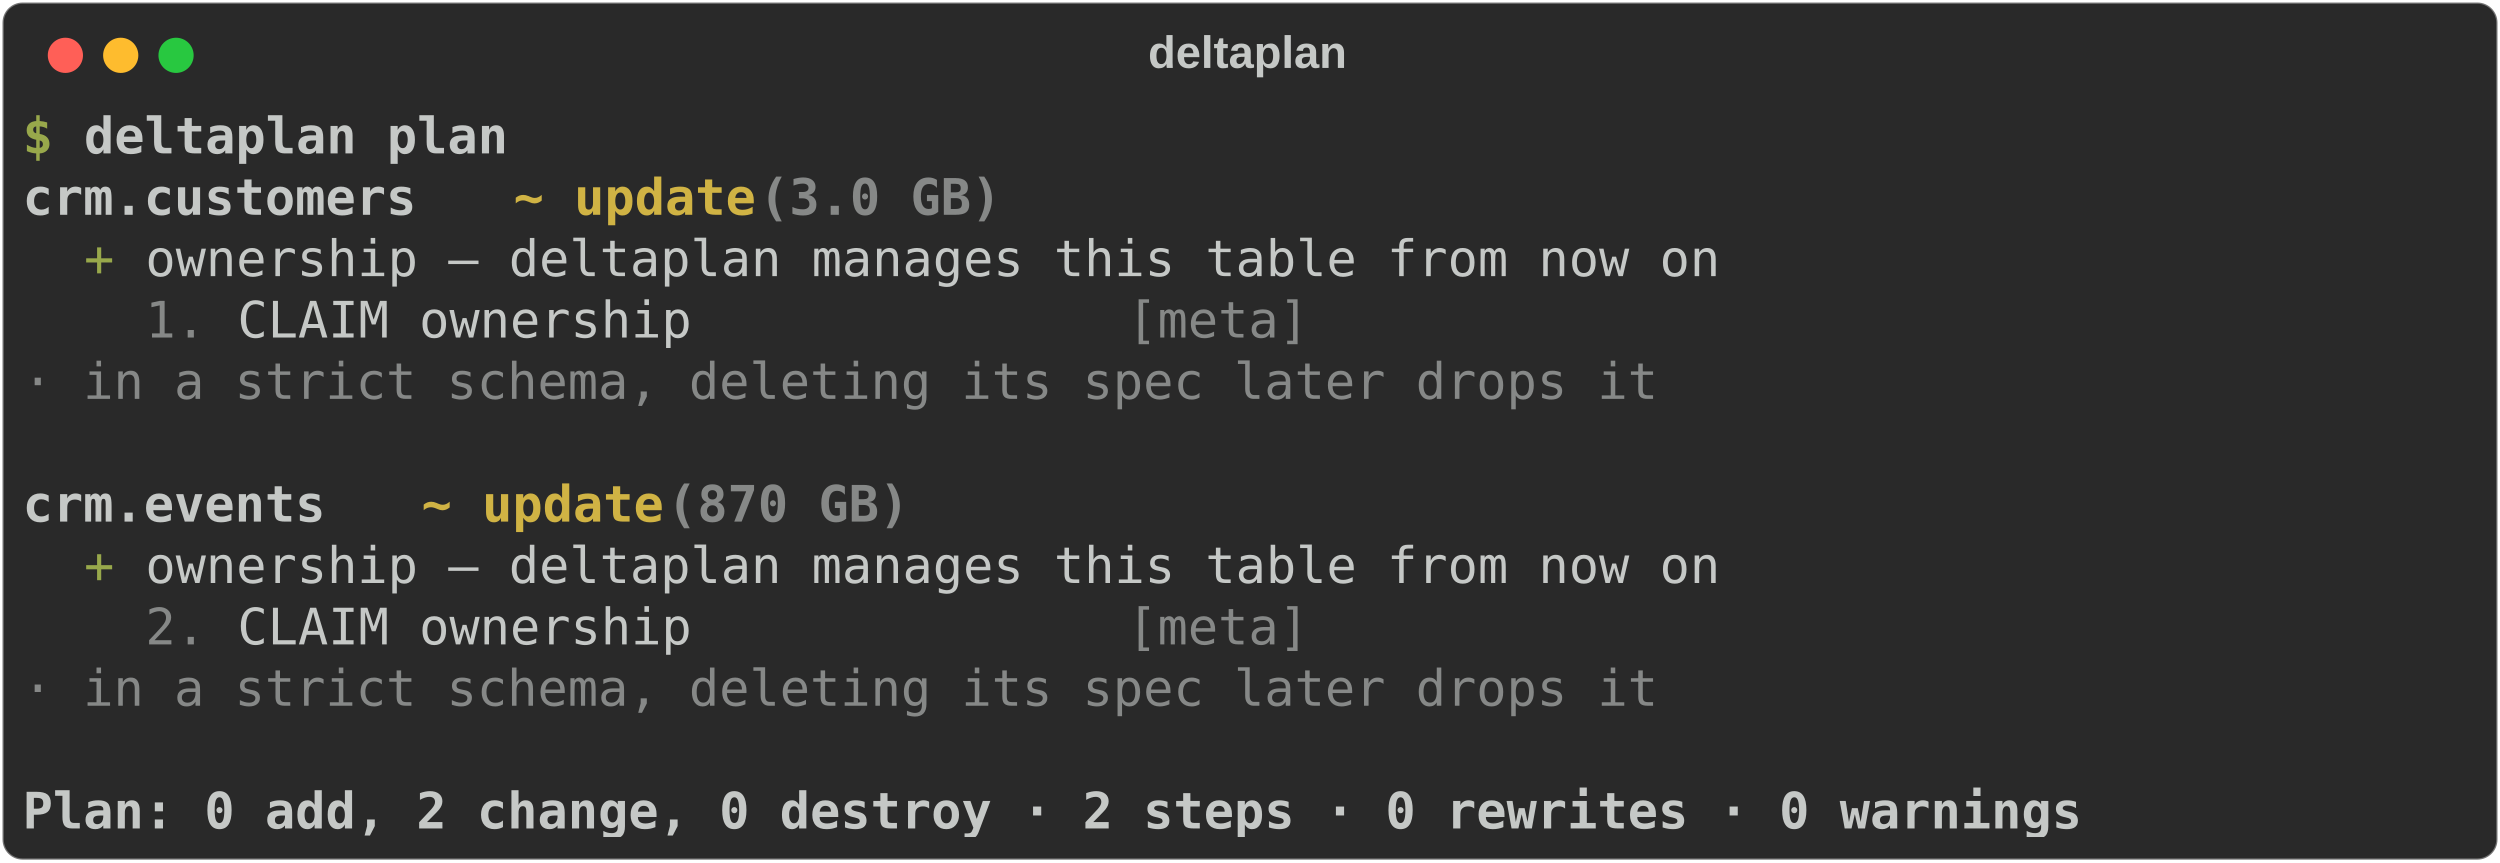
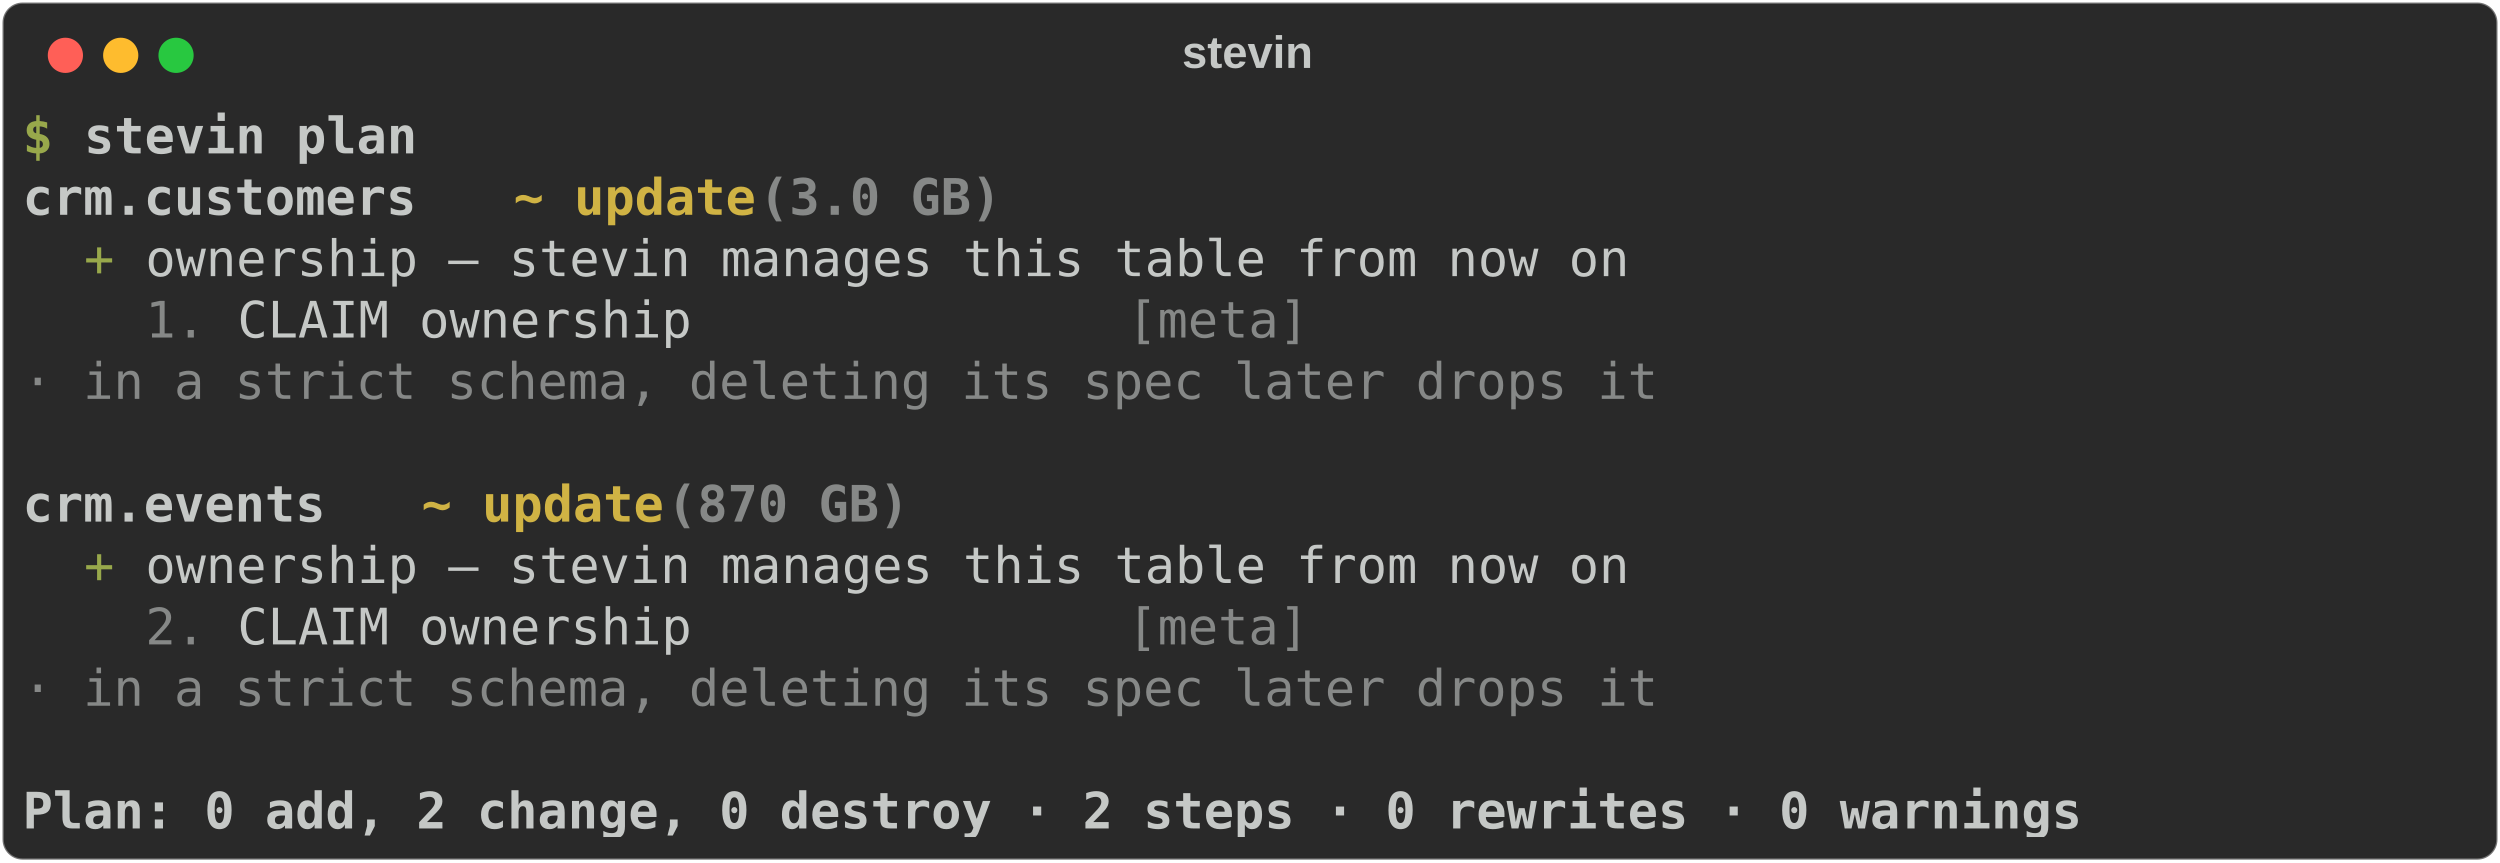
<svg xmlns="http://www.w3.org/2000/svg" class="rich-terminal" viewBox="0 0 994 342.8">
  <style>

    @font-face {
        font-family: "Fira Code";
        src: local("FiraCode-Regular"),
                url("https://cdnjs.cloudflare.com/ajax/libs/firacode/6.2.0/woff2/FiraCode-Regular.woff2") format("woff2"),
                url("https://cdnjs.cloudflare.com/ajax/libs/firacode/6.2.0/woff/FiraCode-Regular.woff") format("woff");
        font-style: normal;
        font-weight: 400;
    }
    @font-face {
        font-family: "Fira Code";
        src: local("FiraCode-Bold"),
                url("https://cdnjs.cloudflare.com/ajax/libs/firacode/6.2.0/woff2/FiraCode-Bold.woff2") format("woff2"),
                url("https://cdnjs.cloudflare.com/ajax/libs/firacode/6.2.0/woff/FiraCode-Bold.woff") format("woff");
        font-style: bold;
        font-weight: 700;
    }

    .dp-start-plan-matrix {
        font-family: Fira Code, monospace;
        font-size: 20px;
        line-height: 24.4px;
        font-variant-east-asian: full-width;
    }

    .dp-start-plan-title {
        font-size: 18px;
        font-weight: bold;
        font-family: arial;
    }

    .dp-start-plan-r1 { fill: #98a84b;font-weight: bold }
.dp-start-plan-r2 { fill: #c5c8c6;font-weight: bold }
.dp-start-plan-r3 { fill: #c5c8c6 }
.dp-start-plan-r4 { fill: #d0b344;font-weight: bold }
.dp-start-plan-r5 { fill: #868887;font-weight: bold }
.dp-start-plan-r6 { fill: #98a84b }
.dp-start-plan-r7 { fill: #868887 }
    </style>
  <defs>
    <clipPath id="dp-start-plan-clip-terminal">
      <rect x="0" y="0" width="975.0" height="291.8" />
    </clipPath>
    <clipPath id="dp-start-plan-line-0">
      <rect x="0" y="1.5" width="976" height="24.65" />
    </clipPath>
    <clipPath id="dp-start-plan-line-1">
      <rect x="0" y="25.9" width="976" height="24.65" />
    </clipPath>
    <clipPath id="dp-start-plan-line-2">
      <rect x="0" y="50.3" width="976" height="24.65" />
    </clipPath>
    <clipPath id="dp-start-plan-line-3">
      <rect x="0" y="74.7" width="976" height="24.65" />
    </clipPath>
    <clipPath id="dp-start-plan-line-4">
      <rect x="0" y="99.1" width="976" height="24.65" />
    </clipPath>
    <clipPath id="dp-start-plan-line-5">
      <rect x="0" y="123.5" width="976" height="24.65" />
    </clipPath>
    <clipPath id="dp-start-plan-line-6">
      <rect x="0" y="147.9" width="976" height="24.65" />
    </clipPath>
    <clipPath id="dp-start-plan-line-7">
      <rect x="0" y="172.3" width="976" height="24.65" />
    </clipPath>
    <clipPath id="dp-start-plan-line-8">
      <rect x="0" y="196.7" width="976" height="24.65" />
    </clipPath>
    <clipPath id="dp-start-plan-line-9">
      <rect x="0" y="221.1" width="976" height="24.65" />
    </clipPath>
    <clipPath id="dp-start-plan-line-10">
      <rect x="0" y="245.5" width="976" height="24.65" />
    </clipPath>
  </defs>
  <rect fill="#292929" stroke="rgba(255,255,255,0.35)" stroke-width="1" x="1" y="1" width="992" height="340.8" rx="8" />
-   <text class="dp-start-plan-title" fill="#c5c8c6" text-anchor="middle" x="496" y="27">deltaplan</text>
+   <text class="dp-start-plan-title" fill="#c5c8c6" text-anchor="middle" x="496" y="27">stevin</text>
  <g transform="translate(26,22)">
    <circle cx="0" cy="0" r="7" fill="#ff5f57" />
    <circle cx="22" cy="0" r="7" fill="#febc2e" />
    <circle cx="44" cy="0" r="7" fill="#28c840" />
  </g>
  <g transform="translate(9, 41)" clip-path="url(#dp-start-plan-clip-terminal)">
    <g class="dp-start-plan-matrix">
      <text class="dp-start-plan-r1" x="0" y="20" textLength="24.4" clip-path="url(#dp-start-plan-line-0)">$ </text>
-       <text class="dp-start-plan-r2" x="24.4" y="20" textLength="170.8" clip-path="url(#dp-start-plan-line-0)">deltaplan plan</text>
+       <text class="dp-start-plan-r2" x="24.4" y="20" textLength="134.2" clip-path="url(#dp-start-plan-line-0)">stevin plan</text>
      <text class="dp-start-plan-r3" x="976" y="20" textLength="12.2" clip-path="url(#dp-start-plan-line-0)">
</text>
      <text class="dp-start-plan-r2" x="0" y="44.4" textLength="195.2" clip-path="url(#dp-start-plan-line-1)">crm.customers   </text>
      <text class="dp-start-plan-r4" x="195.2" y="44.4" textLength="97.6" clip-path="url(#dp-start-plan-line-1)">~ update</text>
      <text class="dp-start-plan-r5" x="292.8" y="44.4" textLength="122" clip-path="url(#dp-start-plan-line-1)">  (3.0 GB)</text>
      <text class="dp-start-plan-r3" x="976" y="44.4" textLength="12.2" clip-path="url(#dp-start-plan-line-1)">
</text>
      <text class="dp-start-plan-r6" x="24.4" y="68.8" textLength="24.4" clip-path="url(#dp-start-plan-line-2)">+ </text>
-       <text class="dp-start-plan-r3" x="48.8" y="68.8" textLength="634.4" clip-path="url(#dp-start-plan-line-2)">ownership — deltaplan manages this table from now on</text>
+       <text class="dp-start-plan-r3" x="48.8" y="68.8" textLength="597.8" clip-path="url(#dp-start-plan-line-2)">ownership — stevin manages this table from now on</text>
      <text class="dp-start-plan-r3" x="976" y="68.8" textLength="12.2" clip-path="url(#dp-start-plan-line-2)">
</text>
      <text class="dp-start-plan-r7" x="48.8" y="93.2" textLength="36.6" clip-path="url(#dp-start-plan-line-3)">1. </text>
      <text class="dp-start-plan-r3" x="85.4" y="93.2" textLength="353.8" clip-path="url(#dp-start-plan-line-3)">CLAIM ownership              </text>
      <text class="dp-start-plan-r7" x="439.2" y="93.2" textLength="73.2" clip-path="url(#dp-start-plan-line-3)">[meta]</text>
      <text class="dp-start-plan-r3" x="976" y="93.2" textLength="12.2" clip-path="url(#dp-start-plan-line-3)">
</text>
      <text class="dp-start-plan-r7" x="0" y="117.6" textLength="744.2" clip-path="url(#dp-start-plan-line-4)">       · in a strict schema, deleting its spec later drops it</text>
      <text class="dp-start-plan-r3" x="976" y="117.6" textLength="12.2" clip-path="url(#dp-start-plan-line-4)">
</text>
      <text class="dp-start-plan-r3" x="976" y="142" textLength="12.2" clip-path="url(#dp-start-plan-line-5)">
</text>
      <text class="dp-start-plan-r2" x="0" y="166.4" textLength="158.6" clip-path="url(#dp-start-plan-line-6)">crm.events   </text>
      <text class="dp-start-plan-r4" x="158.6" y="166.4" textLength="97.6" clip-path="url(#dp-start-plan-line-6)">~ update</text>
      <text class="dp-start-plan-r5" x="256.2" y="166.4" textLength="122" clip-path="url(#dp-start-plan-line-6)">  (870 GB)</text>
      <text class="dp-start-plan-r3" x="976" y="166.4" textLength="12.2" clip-path="url(#dp-start-plan-line-6)">
</text>
      <text class="dp-start-plan-r6" x="24.4" y="190.8" textLength="24.4" clip-path="url(#dp-start-plan-line-7)">+ </text>
-       <text class="dp-start-plan-r3" x="48.8" y="190.8" textLength="634.4" clip-path="url(#dp-start-plan-line-7)">ownership — deltaplan manages this table from now on</text>
+       <text class="dp-start-plan-r3" x="48.8" y="190.8" textLength="597.8" clip-path="url(#dp-start-plan-line-7)">ownership — stevin manages this table from now on</text>
      <text class="dp-start-plan-r3" x="976" y="190.8" textLength="12.2" clip-path="url(#dp-start-plan-line-7)">
</text>
      <text class="dp-start-plan-r7" x="48.8" y="215.2" textLength="36.6" clip-path="url(#dp-start-plan-line-8)">2. </text>
      <text class="dp-start-plan-r3" x="85.4" y="215.2" textLength="353.8" clip-path="url(#dp-start-plan-line-8)">CLAIM ownership              </text>
      <text class="dp-start-plan-r7" x="439.2" y="215.2" textLength="73.2" clip-path="url(#dp-start-plan-line-8)">[meta]</text>
      <text class="dp-start-plan-r3" x="976" y="215.2" textLength="12.2" clip-path="url(#dp-start-plan-line-8)">
</text>
      <text class="dp-start-plan-r7" x="0" y="239.6" textLength="744.2" clip-path="url(#dp-start-plan-line-9)">       · in a strict schema, deleting its spec later drops it</text>
      <text class="dp-start-plan-r3" x="976" y="239.6" textLength="12.2" clip-path="url(#dp-start-plan-line-9)">
</text>
      <text class="dp-start-plan-r3" x="976" y="264" textLength="12.2" clip-path="url(#dp-start-plan-line-10)">
</text>
      <text class="dp-start-plan-r2" x="0" y="288.4" textLength="829.6" clip-path="url(#dp-start-plan-line-11)">Plan: 0 add, 2 change, 0 destroy · 2 steps · 0 rewrites · 0 warnings</text>
      <text class="dp-start-plan-r3" x="976" y="288.4" textLength="12.2" clip-path="url(#dp-start-plan-line-11)">
</text>
    </g>
  </g>
</svg>
